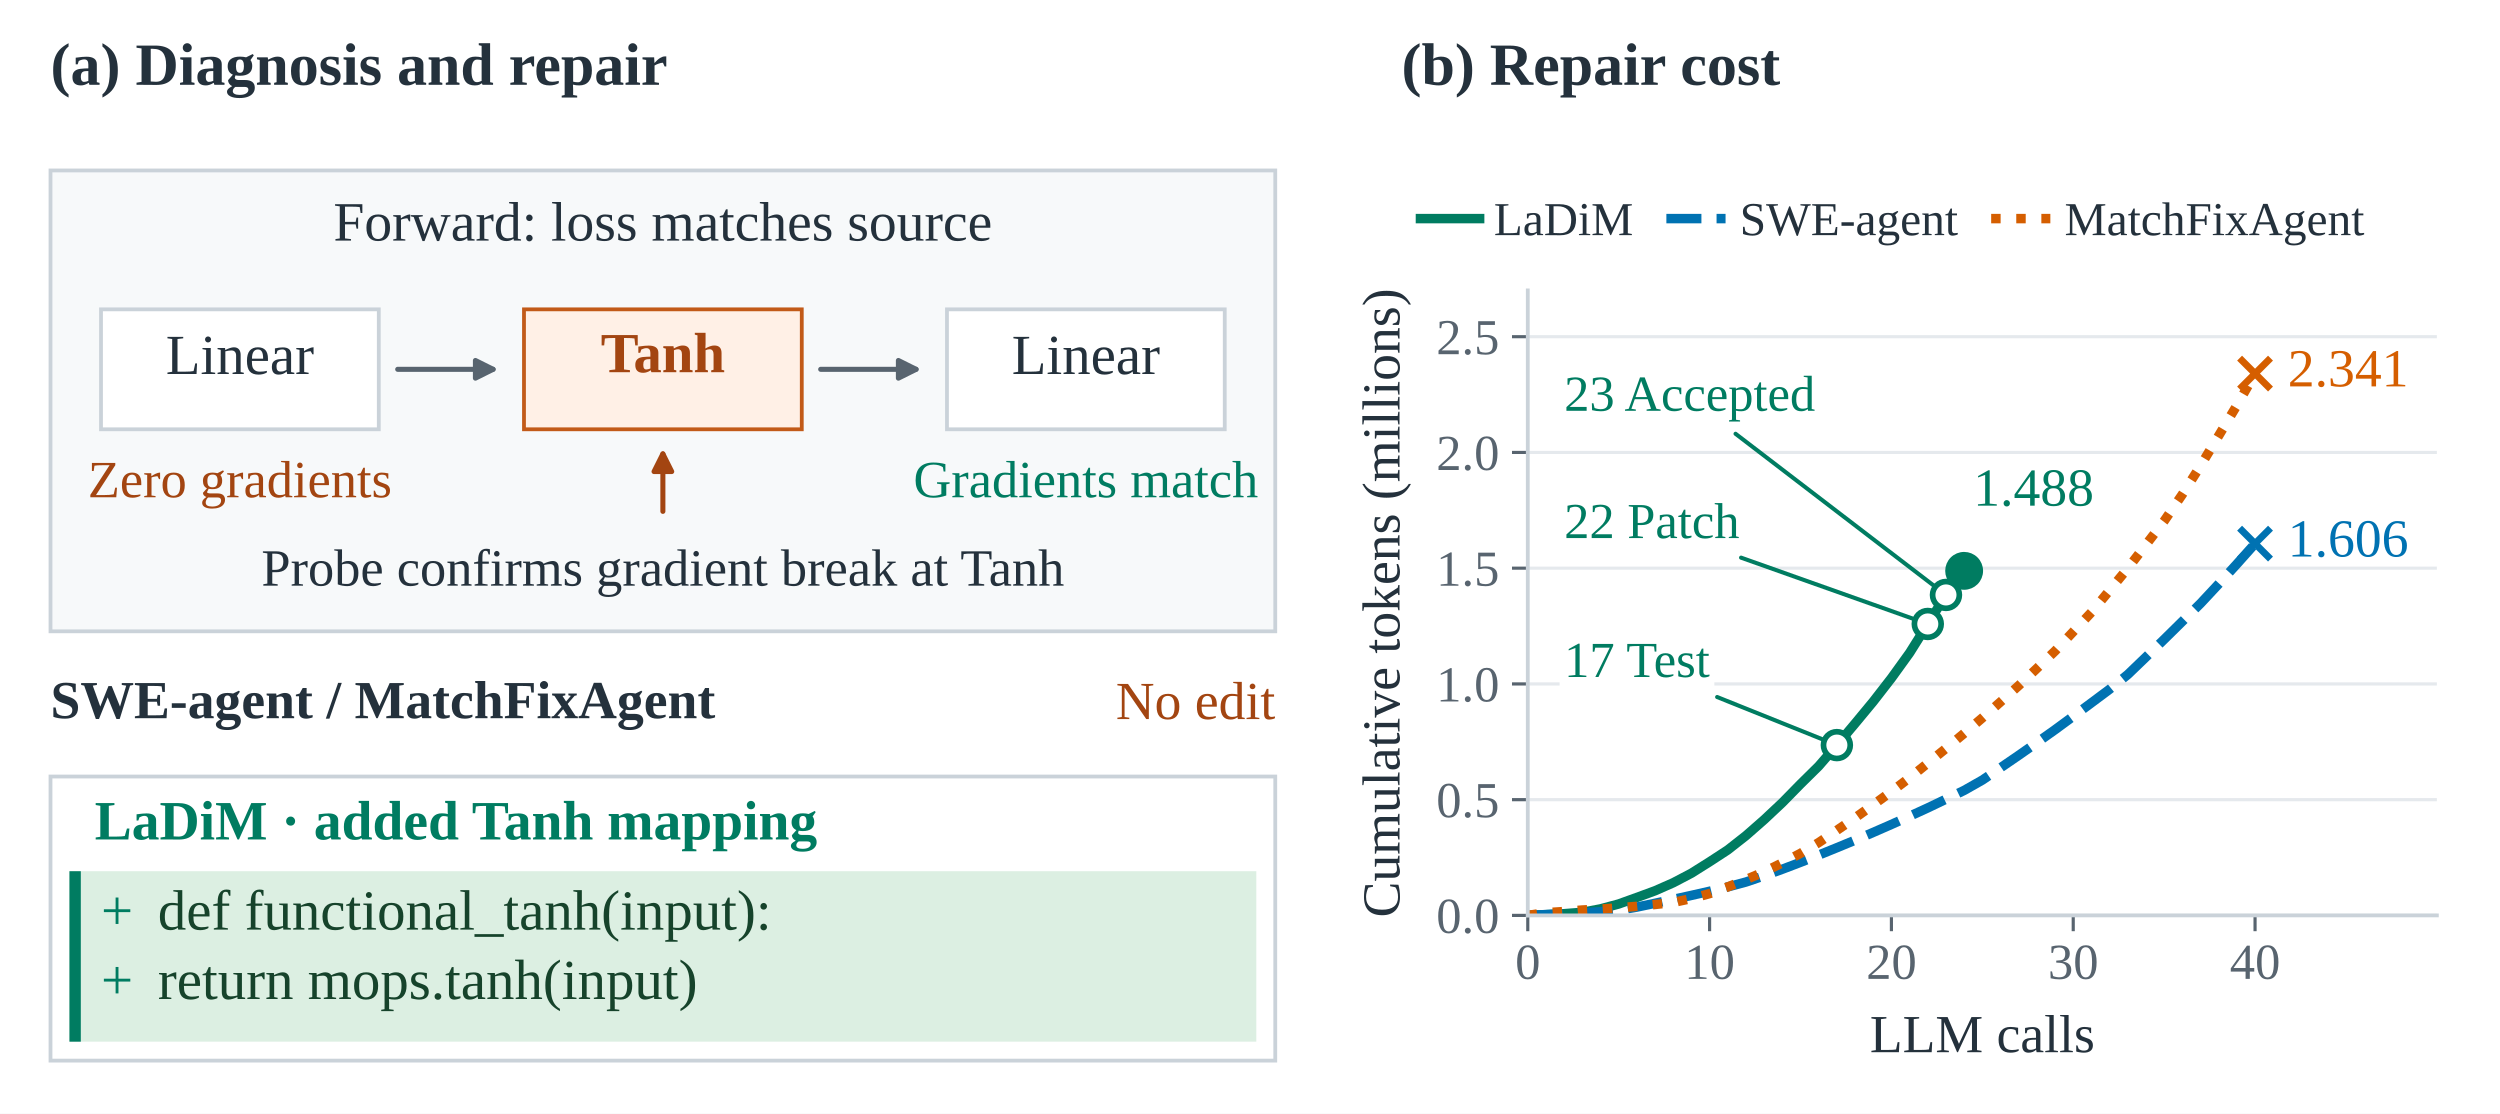
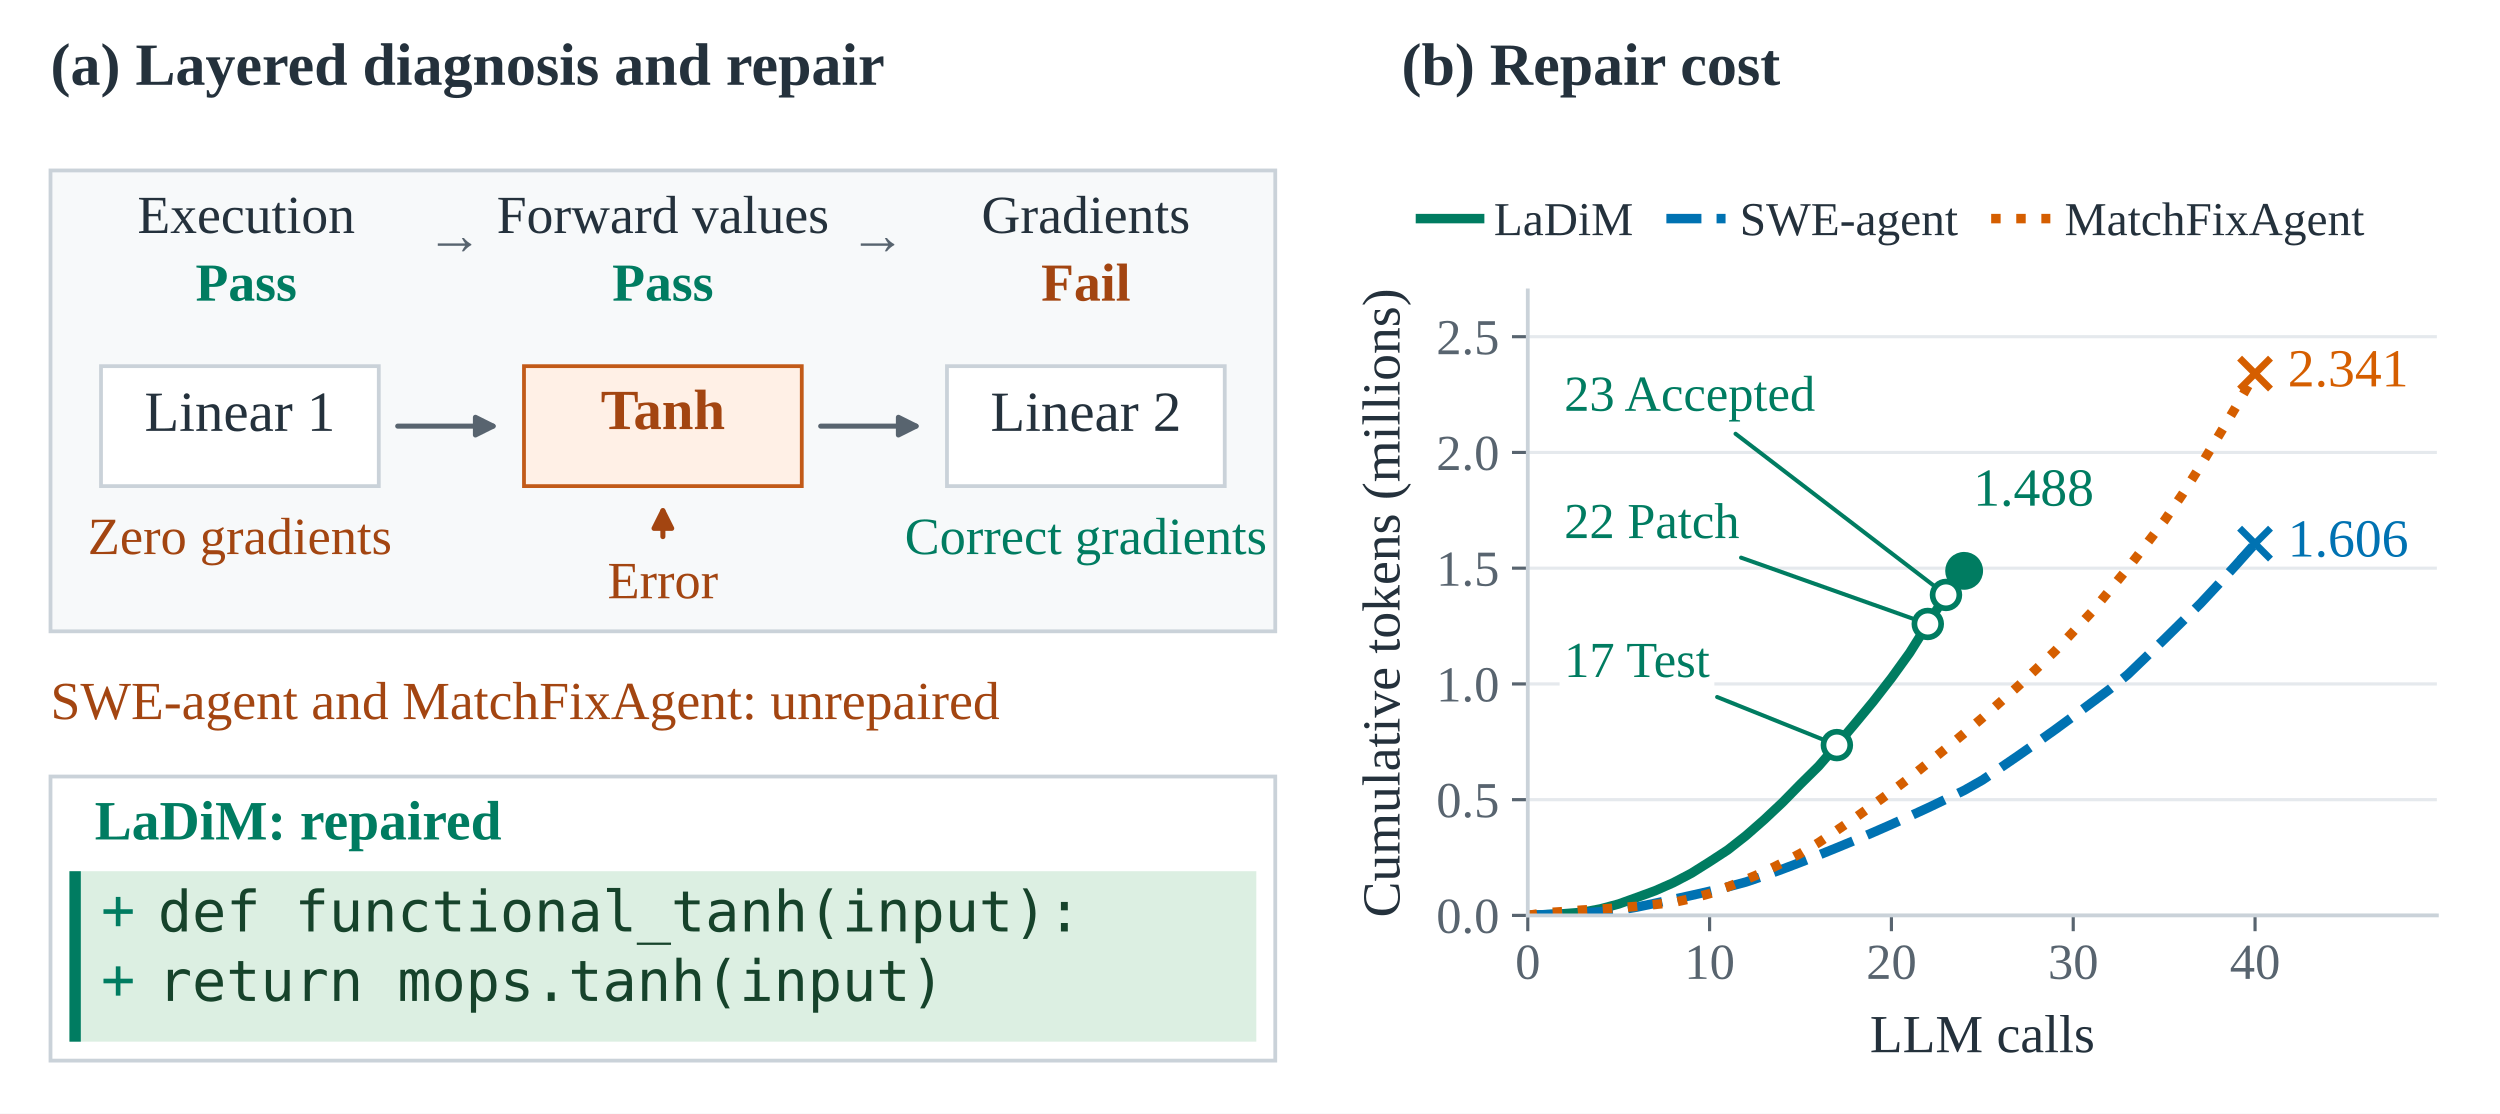
<svg xmlns="http://www.w3.org/2000/svg" xmlns:xlink="http://www.w3.org/1999/xlink" width="396pt" height="176.4pt" viewBox="0 0 396 176.4" version="1.1">
  <defs>
    <style type="text/css">*{stroke-linejoin: round; stroke-linecap: butt}</style>
  </defs>
  <g id="figure_1">
    <g id="patch_1">
      <path d="M 0 176.4 L 396 176.4 L 396 0 L 0 0 z " style="fill: #ffffff" />
    </g>
    <g id="axes_1">
      <g id="patch_2">
-         <path d="M 8 27 L 202 27 L 202 100 L 8 100 z " clip-path="url(#p9ffd777b05)" style="fill: #f7f9fa; stroke: #cad2d9; stroke-width: 0.6; stroke-linejoin: miter" />
+         <path d="M 8 27 L 202 27 L 202 100 L 8 100 z " clip-path="url(#pe458eaf843)" style="fill: #f7f9fa; stroke: #cad2d9; stroke-width: 0.6; stroke-linejoin: miter" />
      </g>
      <g id="patch_3">
-         <path d="M 16 49 L 60 49 L 60 68 L 16 68 z " clip-path="url(#p9ffd777b05)" style="fill: #ffffff; stroke: #cad2d9; stroke-width: 0.6; stroke-linejoin: miter" />
+         <path d="M 16 58 L 60 58 L 60 77 L 16 77 z " clip-path="url(#pe458eaf843)" style="fill: #ffffff; stroke: #cad2d9; stroke-width: 0.6; stroke-linejoin: miter" />
      </g>
      <g id="patch_4">
-         <path d="M 83 49 L 127 49 L 127 68 L 83 68 z " clip-path="url(#p9ffd777b05)" style="fill: #fff0e6; stroke: #c25a18; stroke-width: 0.6; stroke-linejoin: miter" />
+         <path d="M 83 58 L 127 58 L 127 77 L 83 77 z " clip-path="url(#pe458eaf843)" style="fill: #fff0e6; stroke: #c25a18; stroke-width: 0.6; stroke-linejoin: miter" />
      </g>
      <g id="patch_5">
-         <path d="M 150 49 L 194 49 L 194 68 L 150 68 z " clip-path="url(#p9ffd777b05)" style="fill: #ffffff; stroke: #cad2d9; stroke-width: 0.6; stroke-linejoin: miter" />
+         <path d="M 150 58 L 194 58 L 194 77 L 150 77 z " clip-path="url(#pe458eaf843)" style="fill: #ffffff; stroke: #cad2d9; stroke-width: 0.6; stroke-linejoin: miter" />
      </g>
      <g id="patch_6">
-         <path d="M 8 123 L 202 123 L 202 168 L 8 168 z " clip-path="url(#p9ffd777b05)" style="fill: #ffffff; stroke: #cad2d9; stroke-width: 0.6; stroke-linejoin: miter" />
+         <path d="M 8 123 L 202 123 L 202 168 L 8 168 z " clip-path="url(#pe458eaf843)" style="fill: #ffffff; stroke: #cad2d9; stroke-width: 0.6; stroke-linejoin: miter" />
      </g>
      <g id="patch_7">
-         <path d="M 62.997 58.5 Q 70.999 58.5 78.106 58.5 " clip-path="url(#p9ffd777b05)" style="fill: none; stroke: #58646f; stroke-width: 0.8; stroke-linecap: round" />
-         <path d="M 75.306 57.1 L 78.106 58.5 L 75.306 59.9 z " clip-path="url(#p9ffd777b05)" style="fill: #58646f; stroke: #58646f; stroke-width: 0.8; stroke-linecap: round" />
+         <path d="M 62.997 67.5 Q 70.999 67.5 78.106 67.5 " clip-path="url(#pe458eaf843)" style="fill: none; stroke: #58646f; stroke-width: 0.8; stroke-linecap: round" />
+         <path d="M 75.306 66.1 L 78.106 67.5 L 75.306 68.9 z " clip-path="url(#pe458eaf843)" style="fill: #58646f; stroke: #58646f; stroke-width: 0.8; stroke-linecap: round" />
      </g>
      <g id="patch_8">
-         <path d="M 129.997 58.5 Q 137.999 58.5 145.106 58.5 " clip-path="url(#p9ffd777b05)" style="fill: none; stroke: #58646f; stroke-width: 0.8; stroke-linecap: round" />
-         <path d="M 142.306 57.1 L 145.106 58.5 L 142.306 59.9 z " clip-path="url(#p9ffd777b05)" style="fill: #58646f; stroke: #58646f; stroke-width: 0.8; stroke-linecap: round" />
+         <path d="M 129.997 67.5 Q 137.999 67.5 145.106 67.5 " clip-path="url(#pe458eaf843)" style="fill: none; stroke: #58646f; stroke-width: 0.8; stroke-linecap: round" />
+         <path d="M 142.306 66.1 L 145.106 67.5 L 142.306 68.9 z " clip-path="url(#pe458eaf843)" style="fill: #58646f; stroke: #58646f; stroke-width: 0.8; stroke-linecap: round" />
      </g>
      <g id="patch_9">
-         <path d="M 105 81 Q 105 76.001 105 71.895 " clip-path="url(#p9ffd777b05)" style="fill: none; stroke: #a34511; stroke-width: 0.8; stroke-linecap: round" />
-         <path d="M 103.6 74.695 L 105 71.895 L 106.4 74.695 z " clip-path="url(#p9ffd777b05)" style="fill: #a34511; stroke: #a34511; stroke-width: 0.8; stroke-linecap: round" />
+         <path d="M 105 85 Q 105 82.5 105 80.894 " clip-path="url(#pe458eaf843)" style="fill: none; stroke: #a34511; stroke-width: 0.8; stroke-linecap: round" />
+         <path d="M 103.6 83.694 L 105 80.894 L 106.4 83.694 z " clip-path="url(#pe458eaf843)" style="fill: #a34511; stroke: #a34511; stroke-width: 0.8; stroke-linecap: round" />
      </g>
      <g id="patch_10">
-         <path d="M 11 138 L 199 138 L 199 165 L 11 165 z " clip-path="url(#p9ffd777b05)" style="fill: #dcefe2" />
+         <path d="M 11 138 L 199 138 L 199 165 L 11 165 z " clip-path="url(#pe458eaf843)" style="fill: #dcefe2" />
      </g>
      <g id="patch_11">
-         <path d="M 11 138 L 12.8 138 L 12.8 165 L 11 165 z " clip-path="url(#p9ffd777b05)" style="fill: #007c61" />
+         <path d="M 11 138 L 12.8 138 L 12.8 165 L 11 165 z " clip-path="url(#pe458eaf843)" style="fill: #007c61" />
      </g>
      <g id="text_1">
-         <text style="font-weight: 700; font-size: 9.5px; font-family: 'Times New Roman'; text-anchor: start; fill: #24313c" x="8" y="13.439" transform="rotate(-0 8 13.43922)">(a) Diagnosis and repair</text>
+         <text style="font-weight: 700; font-size: 9.5px; font-family: 'Times New Roman'; text-anchor: start; fill: #24313c" x="8" y="13.439" transform="rotate(-0 8 13.43922)">(a) Layered diagnosis and repair</text>
      </g>
      <g id="text_2">
-         <text style="font-size: 8.8px; font-family: 'Times New Roman'; text-anchor: middle; fill: #24313c" x="105" y="38.111" transform="rotate(-0 105 38.1105)">Forward: loss matches source</text>
+         <text style="font-size: 8.5px; font-family: 'Times New Roman'; text-anchor: middle; fill: #24313c" x="39" y="36.902" transform="rotate(-0 39 36.90219)">Execution</text>
      </g>
      <g id="text_3">
-         <text style="font-size: 9px; font-family: 'Times New Roman'; text-anchor: middle; fill: #24313c" x="38" y="59.249" transform="rotate(-0 38 59.24938)">Linear</text>
+         <text style="font-weight: 700; font-size: 8.5px; font-family: 'Times New Roman'; text-anchor: middle; fill: #007c61" x="39" y="47.629" transform="rotate(-0 39 47.62859)">Pass</text>
      </g>
      <g id="text_4">
-         <text style="font-weight: 700; font-size: 9px; font-family: 'Times New Roman'; text-anchor: middle; fill: #a34511" x="105" y="58.96" transform="rotate(-0 105 58.95969)">Tanh</text>
+         <text style="font-size: 8.5px; font-family: 'Times New Roman'; text-anchor: middle; fill: #24313c" x="105" y="36.902" transform="rotate(-0 105 36.90219)">Forward values</text>
      </g>
      <g id="text_5">
-         <text style="font-size: 9px; font-family: 'Times New Roman'; text-anchor: middle; fill: #24313c" x="172" y="59.249" transform="rotate(-0 172 59.24938)">Linear</text>
+         <text style="font-weight: 700; font-size: 8.5px; font-family: 'Times New Roman'; text-anchor: middle; fill: #007c61" x="105" y="47.629" transform="rotate(-0 105 47.62859)">Pass</text>
      </g>
      <g id="text_6">
-         <text style="font-size: 8.3px; font-family: 'Times New Roman'; text-anchor: middle; fill: #a34511" x="38" y="78.763" transform="rotate(-0 38 78.76331)">Zero gradients</text>
+         <text style="font-size: 8.5px; font-family: 'Times New Roman'; text-anchor: middle; fill: #24313c" x="172" y="36.902" transform="rotate(-0 172 36.90219)">Gradients</text>
      </g>
      <g id="text_7">
-         <text style="font-size: 8.3px; font-family: 'Times New Roman'; text-anchor: middle; fill: #007c61" x="172" y="78.763" transform="rotate(-0 172 78.76331)">Gradients match</text>
+         <text style="font-weight: 700; font-size: 8.5px; font-family: 'Times New Roman'; text-anchor: middle; fill: #a34511" x="172" y="47.629" transform="rotate(-0 172 47.62859)">Fail</text>
      </g>
      <g id="text_8">
-         <text style="font-size: 8.3px; font-family: 'Times New Roman'; text-anchor: middle; fill: #24313c" x="105" y="92.763" transform="rotate(-0 105 92.76331)">Probe confirms gradient break at Tanh</text>
+         <text style="font-size: 9px; font-family: 'Times New Roman'; text-anchor: middle; fill: #58646f" x="72" y="40.249" transform="rotate(-0 72 40.24938)">→</text>
      </g>
      <g id="text_9">
-         <text style="font-weight: 700; font-size: 8.5px; font-family: 'Times New Roman'; text-anchor: start; fill: #24313c" x="8" y="113.761" transform="rotate(-0 8 113.7614)">SWE-agent / MatchFixAgent</text>
+         <text style="font-size: 9px; font-family: 'Times New Roman'; text-anchor: middle; fill: #58646f" x="139" y="40.249" transform="rotate(-0 139 40.24938)">→</text>
      </g>
      <g id="text_10">
-         <text style="font-size: 8.5px; font-family: 'Times New Roman'; text-anchor: end; fill: #a34511" x="202" y="113.902" transform="rotate(-0 202 113.9022)">No edit</text>
+         <text style="font-size: 9px; font-family: 'Times New Roman'; text-anchor: middle; fill: #24313c" x="38" y="68.249" transform="rotate(-0 38 68.24938)">Linear 1</text>
      </g>
      <g id="text_11">
-         <text style="font-weight: 700; font-size: 8.8px; font-family: 'Times New Roman'; text-anchor: start; fill: #007c61" x="15" y="132.965" transform="rotate(-0 15 132.9648)">LaDiM · added Tanh mapping</text>
+         <text style="font-weight: 700; font-size: 9px; font-family: 'Times New Roman'; text-anchor: middle; fill: #a34511" x="105" y="67.96" transform="rotate(-0 105 67.95969)">Tanh</text>
      </g>
      <g id="text_12">
-         <text style="font-size: 9px; font-family: 'Times New Roman'; text-anchor: start; fill: #007c61" x="16" y="147.249" transform="rotate(-0 16 147.2494)">+</text>
+         <text style="font-size: 9px; font-family: 'Times New Roman'; text-anchor: middle; fill: #24313c" x="172" y="68.249" transform="rotate(-0 172 68.24938)">Linear 2</text>
      </g>
      <g id="text_13">
-         <text style="font-size: 9px; font-family: 'Times New Roman'; text-anchor: start; fill: #16432b" x="25" y="147.249" transform="rotate(-0 25 147.2494)">def functional_tanh(input):</text>
+         <text style="font-size: 8.3px; font-family: 'Times New Roman'; text-anchor: middle; fill: #a34511" x="38" y="87.763" transform="rotate(-0 38 87.76331)">Zero gradients</text>
      </g>
      <g id="text_14">
-         <text style="font-size: 9px; font-family: 'Times New Roman'; text-anchor: start; fill: #007c61" x="16" y="158.249" transform="rotate(-0 16 158.2494)">+</text>
+         <text style="font-size: 8.3px; font-family: 'Times New Roman'; text-anchor: middle; fill: #007c61" x="172" y="87.763" transform="rotate(-0 172 87.76331)">Correct gradients</text>
      </g>
      <g id="text_15">
-         <text style="font-size: 9px; font-family: 'Times New Roman'; text-anchor: start; fill: #16432b" x="25" y="158.249" transform="rotate(-0 25 158.2494)">    return mops.tanh(input)</text>
+         <text style="font-size: 8.3px; font-family: 'Times New Roman'; text-anchor: middle; fill: #a34511" x="105" y="94.763" transform="rotate(-0 105 94.76331)">Error</text>
      </g>
      <g id="text_16">
+         <text style="font-size: 8.5px; font-family: 'Times New Roman'; text-anchor: start; fill: #a34511" x="8" y="113.902" transform="rotate(-0 8 113.9022)">SWE-agent and MatchFixAgent: unrepaired</text>
+       </g>
+       <g id="text_17">
+         <text style="font-weight: 700; font-size: 8.8px; font-family: 'Times New Roman'; text-anchor: start; fill: #007c61" x="15" y="132.965" transform="rotate(-0 15 132.9648)">LaDiM: repaired</text>
+       </g>
+       <g id="text_18">
+         <text style="font-size: 9px; font-family: 'Consolas'; text-anchor: start; fill: #007c61" x="16" y="147.21" transform="rotate(-0 16 147.21)">+</text>
+       </g>
+       <g id="text_19">
+         <text style="font-size: 9px; font-family: 'Consolas'; text-anchor: start; fill: #16432b" x="25" y="147.543" transform="rotate(-0 25 147.5433)">def functional_tanh(input):</text>
+       </g>
+       <g id="text_20">
+         <text style="font-size: 9px; font-family: 'Consolas'; text-anchor: start; fill: #007c61" x="16" y="158.21" transform="rotate(-0 16 158.21)">+</text>
+       </g>
+       <g id="text_21">
+         <text style="font-size: 9px; font-family: 'Consolas'; text-anchor: start; fill: #16432b" x="25" y="158.543" transform="rotate(-0 25 158.5433)">    return mops.tanh(input)</text>
+       </g>
+       <g id="text_22">
        <text style="font-weight: 700; font-size: 9.5px; font-family: 'Times New Roman'; text-anchor: start; fill: #24313c" x="222" y="13.439" transform="rotate(-0 222 13.43922)">(b) Repair cost</text>
      </g>
    </g>
    <g id="axes_2">
      <g id="patch_12">
        <path d="M 242 145 L 386 145 L 386 46 L 242 46 z " style="fill: #ffffff" />
      </g>
      <g id="matplotlib.axis_1">
        <g id="xtick_1">
          <g id="line2d_1">
            <defs>
-               <path id="m3a452c9177" d="M 0 0 L 0 2.5 " style="stroke: #58646f; stroke-width: 0.5" />
+               <path id="m6472558a2f" d="M 0 0 L 0 2.5 " style="stroke: #58646f; stroke-width: 0.5" />
            </defs>
            <g>
-               <use xlink:href="#m3a452c9177" x="242" y="145" style="fill: #58646f; stroke: #58646f; stroke-width: 0.5" />
-             </g>
-           </g>
-           <g id="text_17">
+               <use xlink:href="#m6472558a2f" x="242" y="145" style="fill: #58646f; stroke: #58646f; stroke-width: 0.5" />
+             </g>
+           </g>
+           <g id="text_23">
            <text style="font-size: 8px; font-family: 'Times New Roman'; text-anchor: middle; fill: #58646f" x="242" y="155.055" transform="rotate(-0 242 155.055)">0</text>
          </g>
        </g>
        <g id="xtick_2">
          <g id="line2d_2">
            <g>
-               <use xlink:href="#m3a452c9177" x="270.8" y="145" style="fill: #58646f; stroke: #58646f; stroke-width: 0.5" />
-             </g>
-           </g>
-           <g id="text_18">
+               <use xlink:href="#m6472558a2f" x="270.8" y="145" style="fill: #58646f; stroke: #58646f; stroke-width: 0.5" />
+             </g>
+           </g>
+           <g id="text_24">
            <text style="font-size: 8px; font-family: 'Times New Roman'; text-anchor: middle; fill: #58646f" x="270.8" y="155.055" transform="rotate(-0 270.8 155.055)">10</text>
          </g>
        </g>
        <g id="xtick_3">
          <g id="line2d_3">
            <g>
-               <use xlink:href="#m3a452c9177" x="299.6" y="145" style="fill: #58646f; stroke: #58646f; stroke-width: 0.5" />
-             </g>
-           </g>
-           <g id="text_19">
+               <use xlink:href="#m6472558a2f" x="299.6" y="145" style="fill: #58646f; stroke: #58646f; stroke-width: 0.5" />
+             </g>
+           </g>
+           <g id="text_25">
            <text style="font-size: 8px; font-family: 'Times New Roman'; text-anchor: middle; fill: #58646f" x="299.6" y="155.055" transform="rotate(-0 299.6 155.055)">20</text>
          </g>
        </g>
        <g id="xtick_4">
          <g id="line2d_4">
            <g>
-               <use xlink:href="#m3a452c9177" x="328.4" y="145" style="fill: #58646f; stroke: #58646f; stroke-width: 0.5" />
-             </g>
-           </g>
-           <g id="text_20">
+               <use xlink:href="#m6472558a2f" x="328.4" y="145" style="fill: #58646f; stroke: #58646f; stroke-width: 0.5" />
+             </g>
+           </g>
+           <g id="text_26">
            <text style="font-size: 8px; font-family: 'Times New Roman'; text-anchor: middle; fill: #58646f" x="328.4" y="155.055" transform="rotate(-0 328.4 155.055)">30</text>
          </g>
        </g>
        <g id="xtick_5">
          <g id="line2d_5">
            <g>
-               <use xlink:href="#m3a452c9177" x="357.2" y="145" style="fill: #58646f; stroke: #58646f; stroke-width: 0.5" />
-             </g>
-           </g>
-           <g id="text_21">
+               <use xlink:href="#m6472558a2f" x="357.2" y="145" style="fill: #58646f; stroke: #58646f; stroke-width: 0.5" />
+             </g>
+           </g>
+           <g id="text_27">
            <text style="font-size: 8px; font-family: 'Times New Roman'; text-anchor: middle; fill: #58646f" x="357.2" y="155.055" transform="rotate(-0 357.2 155.055)">40</text>
          </g>
        </g>
-         <g id="text_22">
+         <g id="text_28">
          <text style="font-size: 8.5px; font-family: 'Times New Roman'; text-anchor: middle; fill: #24313c" x="314" y="166.668" transform="rotate(-0 314 166.6684)">LLM calls</text>
        </g>
      </g>
      <g id="matplotlib.axis_2">
        <g id="ytick_1">
          <g id="line2d_6">
-             <path d="M 242 145 L 386 145 " clip-path="url(#p06c1bb792a)" style="fill: none; stroke: #e5e9ed; stroke-width: 0.5; stroke-linecap: square" />
+             <path d="M 242 145 L 386 145 " clip-path="url(#p086661b402)" style="fill: none; stroke: #e5e9ed; stroke-width: 0.5; stroke-linecap: square" />
          </g>
          <g id="line2d_7">
            <defs>
-               <path id="m616cb32f23" d="M 0 0 L -2.5 0 " style="stroke: #58646f; stroke-width: 0.5" />
+               <path id="ma03b83608a" d="M 0 0 L -2.5 0 " style="stroke: #58646f; stroke-width: 0.5" />
            </defs>
            <g>
-               <use xlink:href="#m616cb32f23" x="242" y="145" style="fill: #58646f; stroke: #58646f; stroke-width: 0.5" />
-             </g>
-           </g>
-           <g id="text_23">
+               <use xlink:href="#ma03b83608a" x="242" y="145" style="fill: #58646f; stroke: #58646f; stroke-width: 0.5" />
+             </g>
+           </g>
+           <g id="text_29">
            <text style="font-size: 8px; font-family: 'Times New Roman'; text-anchor: end; fill: #58646f" x="237.5" y="147.778" transform="rotate(-0 237.5 147.7775)">0.0</text>
          </g>
        </g>
        <g id="ytick_2">
          <g id="line2d_8">
-             <path d="M 242 126.667 L 386 126.667 " clip-path="url(#p06c1bb792a)" style="fill: none; stroke: #e5e9ed; stroke-width: 0.5; stroke-linecap: square" />
+             <path d="M 242 126.667 L 386 126.667 " clip-path="url(#p086661b402)" style="fill: none; stroke: #e5e9ed; stroke-width: 0.5; stroke-linecap: square" />
          </g>
          <g id="line2d_9">
            <g>
-               <use xlink:href="#m616cb32f23" x="242" y="126.667" style="fill: #58646f; stroke: #58646f; stroke-width: 0.5" />
-             </g>
-           </g>
-           <g id="text_24">
+               <use xlink:href="#ma03b83608a" x="242" y="126.667" style="fill: #58646f; stroke: #58646f; stroke-width: 0.5" />
+             </g>
+           </g>
+           <g id="text_30">
            <text style="font-size: 8px; font-family: 'Times New Roman'; text-anchor: end; fill: #58646f" x="237.5" y="129.444" transform="rotate(-0 237.5 129.4442)">0.5</text>
          </g>
        </g>
        <g id="ytick_3">
          <g id="line2d_10">
-             <path d="M 242 108.333 L 386 108.333 " clip-path="url(#p06c1bb792a)" style="fill: none; stroke: #e5e9ed; stroke-width: 0.5; stroke-linecap: square" />
+             <path d="M 242 108.333 L 386 108.333 " clip-path="url(#p086661b402)" style="fill: none; stroke: #e5e9ed; stroke-width: 0.5; stroke-linecap: square" />
          </g>
          <g id="line2d_11">
            <g>
-               <use xlink:href="#m616cb32f23" x="242" y="108.333" style="fill: #58646f; stroke: #58646f; stroke-width: 0.5" />
-             </g>
-           </g>
-           <g id="text_25">
+               <use xlink:href="#ma03b83608a" x="242" y="108.333" style="fill: #58646f; stroke: #58646f; stroke-width: 0.5" />
+             </g>
+           </g>
+           <g id="text_31">
            <text style="font-size: 8px; font-family: 'Times New Roman'; text-anchor: end; fill: #58646f" x="237.5" y="111.111" transform="rotate(-0 237.5 111.1108)">1.0</text>
          </g>
        </g>
        <g id="ytick_4">
          <g id="line2d_12">
-             <path d="M 242 90 L 386 90 " clip-path="url(#p06c1bb792a)" style="fill: none; stroke: #e5e9ed; stroke-width: 0.5; stroke-linecap: square" />
+             <path d="M 242 90 L 386 90 " clip-path="url(#p086661b402)" style="fill: none; stroke: #e5e9ed; stroke-width: 0.5; stroke-linecap: square" />
          </g>
          <g id="line2d_13">
            <g>
-               <use xlink:href="#m616cb32f23" x="242" y="90" style="fill: #58646f; stroke: #58646f; stroke-width: 0.5" />
-             </g>
-           </g>
-           <g id="text_26">
+               <use xlink:href="#ma03b83608a" x="242" y="90" style="fill: #58646f; stroke: #58646f; stroke-width: 0.5" />
+             </g>
+           </g>
+           <g id="text_32">
            <text style="font-size: 8px; font-family: 'Times New Roman'; text-anchor: end; fill: #58646f" x="237.5" y="92.778" transform="rotate(-0 237.5 92.7775)">1.5</text>
          </g>
        </g>
        <g id="ytick_5">
          <g id="line2d_14">
-             <path d="M 242 71.667 L 386 71.667 " clip-path="url(#p06c1bb792a)" style="fill: none; stroke: #e5e9ed; stroke-width: 0.5; stroke-linecap: square" />
+             <path d="M 242 71.667 L 386 71.667 " clip-path="url(#p086661b402)" style="fill: none; stroke: #e5e9ed; stroke-width: 0.5; stroke-linecap: square" />
          </g>
          <g id="line2d_15">
            <g>
-               <use xlink:href="#m616cb32f23" x="242" y="71.667" style="fill: #58646f; stroke: #58646f; stroke-width: 0.5" />
-             </g>
-           </g>
-           <g id="text_27">
+               <use xlink:href="#ma03b83608a" x="242" y="71.667" style="fill: #58646f; stroke: #58646f; stroke-width: 0.5" />
+             </g>
+           </g>
+           <g id="text_33">
            <text style="font-size: 8px; font-family: 'Times New Roman'; text-anchor: end; fill: #58646f" x="237.5" y="74.444" transform="rotate(-0 237.5 74.44417)">2.0</text>
          </g>
        </g>
        <g id="ytick_6">
          <g id="line2d_16">
-             <path d="M 242 53.333 L 386 53.333 " clip-path="url(#p06c1bb792a)" style="fill: none; stroke: #e5e9ed; stroke-width: 0.5; stroke-linecap: square" />
+             <path d="M 242 53.333 L 386 53.333 " clip-path="url(#p086661b402)" style="fill: none; stroke: #e5e9ed; stroke-width: 0.5; stroke-linecap: square" />
          </g>
          <g id="line2d_17">
            <g>
-               <use xlink:href="#m616cb32f23" x="242" y="53.333" style="fill: #58646f; stroke: #58646f; stroke-width: 0.5" />
-             </g>
-           </g>
-           <g id="text_28">
+               <use xlink:href="#ma03b83608a" x="242" y="53.333" style="fill: #58646f; stroke: #58646f; stroke-width: 0.5" />
+             </g>
+           </g>
+           <g id="text_34">
            <text style="font-size: 8px; font-family: 'Times New Roman'; text-anchor: end; fill: #58646f" x="237.5" y="56.111" transform="rotate(-0 237.5 56.11083)">2.5</text>
          </g>
        </g>
-         <g id="text_29">
+         <g id="text_35">
          <text style="font-size: 8.5px; font-family: 'Times New Roman'; text-anchor: middle; fill: #24313c" x="221.682" y="95.5" transform="rotate(-90 221.6818 95.5)">Cumulative tokens (millions)</text>
        </g>
      </g>
      <g id="line2d_18">
-         <path d="M 242 145 L 244.88 144.88 L 247.76 144.73 L 250.64 144.504 L 253.52 143.966 L 256.4 143.192 L 259.28 142.154 L 262.16 141.097 L 265.04 139.828 L 267.92 138.317 L 270.8 136.507 L 273.68 134.627 L 276.56 132.366 L 279.44 129.841 L 282.32 127.136 L 285.2 124.198 L 288.08 121.355 L 290.96 118.025 L 293.84 114.604 L 296.72 111.125 L 299.6 107.414 L 302.48 103.422 L 305.36 98.837 L 308.24 94.239 L 311.12 90.422 " clip-path="url(#p06c1bb792a)" style="fill: none; stroke: #007c61; stroke-width: 1.5; stroke-linecap: square" />
+         <path d="M 242 145 L 244.88 144.88 L 247.76 144.73 L 250.64 144.504 L 253.52 143.966 L 256.4 143.192 L 259.28 142.154 L 262.16 141.097 L 265.04 139.828 L 267.92 138.317 L 270.8 136.507 L 273.68 134.627 L 276.56 132.366 L 279.44 129.841 L 282.32 127.136 L 285.2 124.198 L 288.08 121.355 L 290.96 118.025 L 293.84 114.604 L 296.72 111.125 L 299.6 107.414 L 302.48 103.422 L 305.36 98.837 L 308.24 94.239 L 311.12 90.422 " clip-path="url(#p086661b402)" style="fill: none; stroke: #007c61; stroke-width: 1.5; stroke-linecap: square" />
      </g>
      <g id="line2d_19">
-         <path d="M 242 145 L 244.88 144.867 L 247.76 144.736 L 250.64 144.593 L 253.52 144.416 L 256.4 144.19 L 259.28 143.684 L 262.16 143.079 L 265.04 142.462 L 267.92 141.829 L 270.8 141.176 L 273.68 140.482 L 276.56 139.712 L 279.44 138.732 L 282.32 137.684 L 285.2 136.587 L 288.08 135.448 L 290.96 134.276 L 293.84 133.087 L 296.72 131.851 L 299.6 130.59 L 302.48 129.29 L 305.36 127.97 L 308.24 126.591 L 311.12 125.2 L 314 123.566 L 316.88 121.614 L 319.76 119.644 L 322.64 117.627 L 325.52 115.584 L 328.4 113.468 L 331.28 111.328 L 334.16 109.181 L 337.04 106.847 L 339.92 104.076 L 342.8 101.276 L 345.68 98.437 L 348.56 95.589 L 351.44 92.502 L 354.32 89.337 L 357.2 86.111 " clip-path="url(#p06c1bb792a)" style="fill: none; stroke-dasharray: 5.55,2.4; stroke-dashoffset: 0; stroke: #0072b2; stroke-width: 1.5" />
+         <path d="M 242 145 L 244.88 144.867 L 247.76 144.736 L 250.64 144.593 L 253.52 144.416 L 256.4 144.19 L 259.28 143.684 L 262.16 143.079 L 265.04 142.462 L 267.92 141.829 L 270.8 141.176 L 273.68 140.482 L 276.56 139.712 L 279.44 138.732 L 282.32 137.684 L 285.2 136.587 L 288.08 135.448 L 290.96 134.276 L 293.84 133.087 L 296.72 131.851 L 299.6 130.59 L 302.48 129.29 L 305.36 127.97 L 308.24 126.591 L 311.12 125.2 L 314 123.566 L 316.88 121.614 L 319.76 119.644 L 322.64 117.627 L 325.52 115.584 L 328.4 113.468 L 331.28 111.328 L 334.16 109.181 L 337.04 106.847 L 339.92 104.076 L 342.8 101.276 L 345.68 98.437 L 348.56 95.589 L 351.44 92.502 L 354.32 89.337 L 357.2 86.111 " clip-path="url(#p086661b402)" style="fill: none; stroke-dasharray: 5.55,2.4; stroke-dashoffset: 0; stroke: #0072b2; stroke-width: 1.5" />
      </g>
      <g id="line2d_20">
-         <path d="M 242 145 L 244.88 144.569 L 247.76 144.384 L 250.64 144.144 L 253.52 143.997 L 256.4 143.801 L 259.28 143.561 L 262.16 143.27 L 265.04 142.95 L 267.92 142.331 L 270.8 141.551 L 273.68 140.488 L 276.56 139.322 L 279.44 138.095 L 282.32 136.679 L 285.2 135.175 L 288.08 133.464 L 290.96 131.517 L 293.84 129.545 L 296.72 127.482 L 299.6 125.377 L 302.48 123.198 L 305.36 120.885 L 308.24 118.552 L 311.12 116.166 L 314 113.72 L 316.88 111.185 L 319.76 108.607 L 322.64 105.878 L 325.52 103.124 L 328.4 100.064 L 331.28 96.994 L 334.16 93.509 L 337.04 90.017 L 339.92 86.277 L 342.8 82.526 L 345.68 78.317 L 348.56 73.777 L 351.44 69.016 L 354.32 64.212 L 357.2 59.178 " clip-path="url(#p06c1bb792a)" style="fill: none; stroke-dasharray: 1.5,2.475; stroke-dashoffset: 0; stroke: #d55e00; stroke-width: 1.5" />
+         <path d="M 242 145 L 244.88 144.569 L 247.76 144.384 L 250.64 144.144 L 253.52 143.997 L 256.4 143.801 L 259.28 143.561 L 262.16 143.27 L 265.04 142.95 L 267.92 142.331 L 270.8 141.551 L 273.68 140.488 L 276.56 139.322 L 279.44 138.095 L 282.32 136.679 L 285.2 135.175 L 288.08 133.464 L 290.96 131.517 L 293.84 129.545 L 296.72 127.482 L 299.6 125.377 L 302.48 123.198 L 305.36 120.885 L 308.24 118.552 L 311.12 116.166 L 314 113.72 L 316.88 111.185 L 319.76 108.607 L 322.64 105.878 L 325.52 103.124 L 328.4 100.064 L 331.28 96.994 L 334.16 93.509 L 337.04 90.017 L 339.92 86.277 L 342.8 82.526 L 345.68 78.317 L 348.56 73.777 L 351.44 69.016 L 354.32 64.212 L 357.2 59.178 " clip-path="url(#p086661b402)" style="fill: none; stroke-dasharray: 1.5,2.475; stroke-dashoffset: 0; stroke: #d55e00; stroke-width: 1.5" />
      </g>
      <g id="patch_13">
        <path d="M 242 145 L 242 46 " style="fill: none; stroke: #cad2d9; stroke-width: 0.6; stroke-linejoin: miter; stroke-linecap: square" />
      </g>
      <g id="patch_14">
        <path d="M 242 145 L 386 145 " style="fill: none; stroke: #cad2d9; stroke-width: 0.6; stroke-linejoin: miter; stroke-linecap: square" />
      </g>
      <g id="patch_15">
        <path d="M 271.997 110.411 Q 280.55 113.845 289.103 117.28 " style="fill: none; stroke: #007c61; stroke-width: 0.65; stroke-linecap: round" />
      </g>
-       <g id="text_30">
+       <g id="text_36">
        <g id="patch_16">
          <path d="M 247.04 109.665 L 271.554 109.665 L 271.554 100.958 L 247.04 100.958 z " style="fill: #ffffff" />
        </g>
        <text style="font-size: 8px; font-family: 'Times New Roman'; text-anchor: start; fill: #007c61" x="247.76" y="107.233" transform="rotate(-0 247.76 107.2333)">17 Test</text>
      </g>
      <g id="patch_17">
        <path d="M 275.787 88.333 Q 289.629 93.25 303.472 98.166 " style="fill: none; stroke: #007c61; stroke-width: 0.65; stroke-linecap: round" />
      </g>
-       <g id="text_31">
+       <g id="text_37">
        <g id="patch_18">
          <path d="M 247.04 87.665 L 276.254 87.665 L 276.254 78.958 L 247.04 78.958 z " style="fill: #ffffff" />
        </g>
        <text style="font-size: 8px; font-family: 'Times New Roman'; text-anchor: start; fill: #007c61" x="247.76" y="85.233" transform="rotate(-0 247.76 85.23333)">22 Patch</text>
      </g>
      <g id="patch_19">
        <path d="M 274.912 68.712 Q 290.782 80.867 306.651 93.022 " style="fill: none; stroke: #007c61; stroke-width: 0.65; stroke-linecap: round" />
      </g>
-       <g id="text_32">
+       <g id="text_38">
        <g id="patch_20">
          <path d="M 247.04 67.498 L 288.245 67.498 L 288.245 58.792 L 247.04 58.792 z " style="fill: #ffffff" />
        </g>
        <text style="font-size: 8px; font-family: 'Times New Roman'; text-anchor: start; fill: #007c61" x="247.76" y="65.067" transform="rotate(-0 247.76 65.06667)">23 Accepted</text>
      </g>
-       <g id="text_33">
+       <g id="text_39">
        <text style="font-size: 8.5px; font-family: 'Times New Roman'; text-anchor: start; fill: #007c61" x="312.56" y="80.1" transform="rotate(-0 312.56 80.1)">1.488</text>
      </g>
-       <g id="text_34">
+       <g id="text_40">
        <text style="font-size: 8.5px; font-family: 'Times New Roman'; text-anchor: start; fill: #d55e00" x="362.384" y="61.205" transform="rotate(-0 362.384 61.20533)">2.341</text>
      </g>
-       <g id="text_35">
+       <g id="text_41">
        <text style="font-size: 8.5px; font-family: 'Times New Roman'; text-anchor: start; fill: #0072b2" x="362.384" y="88.155" transform="rotate(-0 362.384 88.15533)">1.606</text>
      </g>
      <g id="PathCollection_1">
        <defs>
-           <path id="mf9bbfbce31" d="M 0 2.449 C 0.65 2.449 1.273 2.191 1.732 1.732 C 2.191 1.273 2.449 0.65 2.449 0 C 2.449 -0.65 2.191 -1.273 1.732 -1.732 C 1.273 -2.191 0.65 -2.449 0 -2.449 C -0.65 -2.449 -1.273 -2.191 -1.732 -1.732 C -2.191 -1.273 -2.449 -0.65 -2.449 0 C -2.449 0.65 -2.191 1.273 -1.732 1.732 C -1.273 2.191 -0.65 2.449 0 2.449 z " style="stroke: #007c61; stroke-width: 1.1" />
+           <path id="m216659806e" d="M 0 2.449 C 0.65 2.449 1.273 2.191 1.732 1.732 C 2.191 1.273 2.449 0.65 2.449 0 C 2.449 -0.65 2.191 -1.273 1.732 -1.732 C 1.273 -2.191 0.65 -2.449 0 -2.449 C -0.65 -2.449 -1.273 -2.191 -1.732 -1.732 C -2.191 -1.273 -2.449 -0.65 -2.449 0 C -2.449 0.65 -2.191 1.273 -1.732 1.732 C -1.273 2.191 -0.65 2.449 0 2.449 z " style="stroke: #007c61; stroke-width: 1.1" />
        </defs>
-         <g clip-path="url(#p06c1bb792a)">
-           <use xlink:href="#mf9bbfbce31" x="311.12" y="90.422" style="fill: #007c61; stroke: #007c61; stroke-width: 1.1" />
+         <g clip-path="url(#p086661b402)">
+           <use xlink:href="#m216659806e" x="311.12" y="90.422" style="fill: #007c61; stroke: #007c61; stroke-width: 1.1" />
        </g>
      </g>
      <g id="PathCollection_2">
        <defs>
-           <path id="m087989b3e0" d="M -2.449 2.449 L 2.449 -2.449 M -2.449 -2.449 L 2.449 2.449 " style="stroke: #0072b2; stroke-width: 1.1" />
+           <path id="m6276104cdb" d="M -2.449 2.449 L 2.449 -2.449 M -2.449 -2.449 L 2.449 2.449 " style="stroke: #0072b2; stroke-width: 1.1" />
        </defs>
-         <g clip-path="url(#p06c1bb792a)">
-           <use xlink:href="#m087989b3e0" x="357.2" y="86.111" style="fill: #0072b2; stroke: #0072b2; stroke-width: 1.1" />
+         <g clip-path="url(#p086661b402)">
+           <use xlink:href="#m6276104cdb" x="357.2" y="86.111" style="fill: #0072b2; stroke: #0072b2; stroke-width: 1.1" />
        </g>
      </g>
      <g id="PathCollection_3">
        <defs>
-           <path id="m12217d6370" d="M -2.449 2.449 L 2.449 -2.449 M -2.449 -2.449 L 2.449 2.449 " style="stroke: #d55e00; stroke-width: 1.1" />
+           <path id="m4d9b79d5ef" d="M -2.449 2.449 L 2.449 -2.449 M -2.449 -2.449 L 2.449 2.449 " style="stroke: #d55e00; stroke-width: 1.1" />
        </defs>
-         <g clip-path="url(#p06c1bb792a)">
-           <use xlink:href="#m12217d6370" x="357.2" y="59.178" style="fill: #d55e00; stroke: #d55e00; stroke-width: 1.1" />
+         <g clip-path="url(#p086661b402)">
+           <use xlink:href="#m4d9b79d5ef" x="357.2" y="59.178" style="fill: #d55e00; stroke: #d55e00; stroke-width: 1.1" />
        </g>
      </g>
      <g id="PathCollection_4">
        <defs>
-           <path id="m204ac6b4c1" d="M 0 2.121 C 0.563 2.121 1.102 1.898 1.5 1.5 C 1.898 1.102 2.121 0.563 2.121 0 C 2.121 -0.563 1.898 -1.102 1.5 -1.5 C 1.102 -1.898 0.563 -2.121 0 -2.121 C -0.563 -2.121 -1.102 -1.898 -1.5 -1.5 C -1.898 -1.102 -2.121 -0.563 -2.121 0 C -2.121 0.563 -1.898 1.102 -1.5 1.5 C -1.102 1.898 -0.563 2.121 0 2.121 z " style="stroke: #007c61; stroke-width: 0.9" />
+           <path id="m216ed7a1ea" d="M 0 2.121 C 0.563 2.121 1.102 1.898 1.5 1.5 C 1.898 1.102 2.121 0.563 2.121 0 C 2.121 -0.563 1.898 -1.102 1.5 -1.5 C 1.102 -1.898 0.563 -2.121 0 -2.121 C -0.563 -2.121 -1.102 -1.898 -1.5 -1.5 C -1.898 -1.102 -2.121 -0.563 -2.121 0 C -2.121 0.563 -1.898 1.102 -1.5 1.5 C -1.102 1.898 -0.563 2.121 0 2.121 z " style="stroke: #007c61; stroke-width: 0.9" />
        </defs>
-         <g clip-path="url(#p06c1bb792a)">
-           <use xlink:href="#m204ac6b4c1" x="290.96" y="118.025" style="fill: #ffffff; stroke: #007c61; stroke-width: 0.9" />
+         <g clip-path="url(#p086661b402)">
+           <use xlink:href="#m216ed7a1ea" x="290.96" y="118.025" style="fill: #ffffff; stroke: #007c61; stroke-width: 0.9" />
        </g>
      </g>
      <g id="PathCollection_5">
-         <g clip-path="url(#p06c1bb792a)">
-           <use xlink:href="#m204ac6b4c1" x="305.36" y="98.837" style="fill: #ffffff; stroke: #007c61; stroke-width: 0.9" />
+         <g clip-path="url(#p086661b402)">
+           <use xlink:href="#m216ed7a1ea" x="305.36" y="98.837" style="fill: #ffffff; stroke: #007c61; stroke-width: 0.9" />
        </g>
      </g>
      <g id="PathCollection_6">
-         <g clip-path="url(#p06c1bb792a)">
-           <use xlink:href="#m204ac6b4c1" x="308.24" y="94.239" style="fill: #ffffff; stroke: #007c61; stroke-width: 0.9" />
+         <g clip-path="url(#p086661b402)">
+           <use xlink:href="#m216ed7a1ea" x="308.24" y="94.239" style="fill: #ffffff; stroke: #007c61; stroke-width: 0.9" />
        </g>
      </g>
    </g>
    <g id="legend_1">
      <g id="line2d_21">
        <path d="M 225 34.625 L 229.688 34.625 L 234.375 34.625 " style="fill: none; stroke: #007c61; stroke-width: 1.5; stroke-linecap: square" />
      </g>
-       <g id="text_36">
+       <g id="text_42">
        <text style="font-size: 7.5px; font-family: 'Times New Roman'; text-anchor: start; fill: #24313c" x="236.625" y="37.25" transform="rotate(-0 236.625 37.25)">LaDiM</text>
      </g>
      <g id="line2d_22">
        <path d="M 263.954 34.625 L 268.642 34.625 L 273.329 34.625 " style="fill: none; stroke-dasharray: 5.55,2.4; stroke-dashoffset: 0; stroke: #0072b2; stroke-width: 1.5" />
      </g>
-       <g id="text_37">
+       <g id="text_43">
        <text style="font-size: 7.5px; font-family: 'Times New Roman'; text-anchor: start; fill: #24313c" x="275.579" y="37.25" transform="rotate(-0 275.5793 37.25)">SWE-agent</text>
      </g>
      <g id="line2d_23">
        <path d="M 315.4 34.625 L 320.087 34.625 L 324.775 34.625 " style="fill: none; stroke-dasharray: 1.5,2.475; stroke-dashoffset: 0; stroke: #d55e00; stroke-width: 1.5" />
      </g>
-       <g id="text_38">
+       <g id="text_44">
        <text style="font-size: 7.5px; font-family: 'Times New Roman'; text-anchor: start; fill: #24313c" x="327.025" y="37.25" transform="rotate(-0 327.0246 37.25)">MatchFixAgent</text>
      </g>
    </g>
  </g>
  <defs>
-     <clipPath id="p9ffd777b05">
+     <clipPath id="pe458eaf843">
      <rect x="0" y="0" width="396" height="176.4" />
    </clipPath>
-     <clipPath id="p06c1bb792a">
+     <clipPath id="p086661b402">
      <rect x="242" y="46" width="144" height="99" />
    </clipPath>
  </defs>
</svg>
